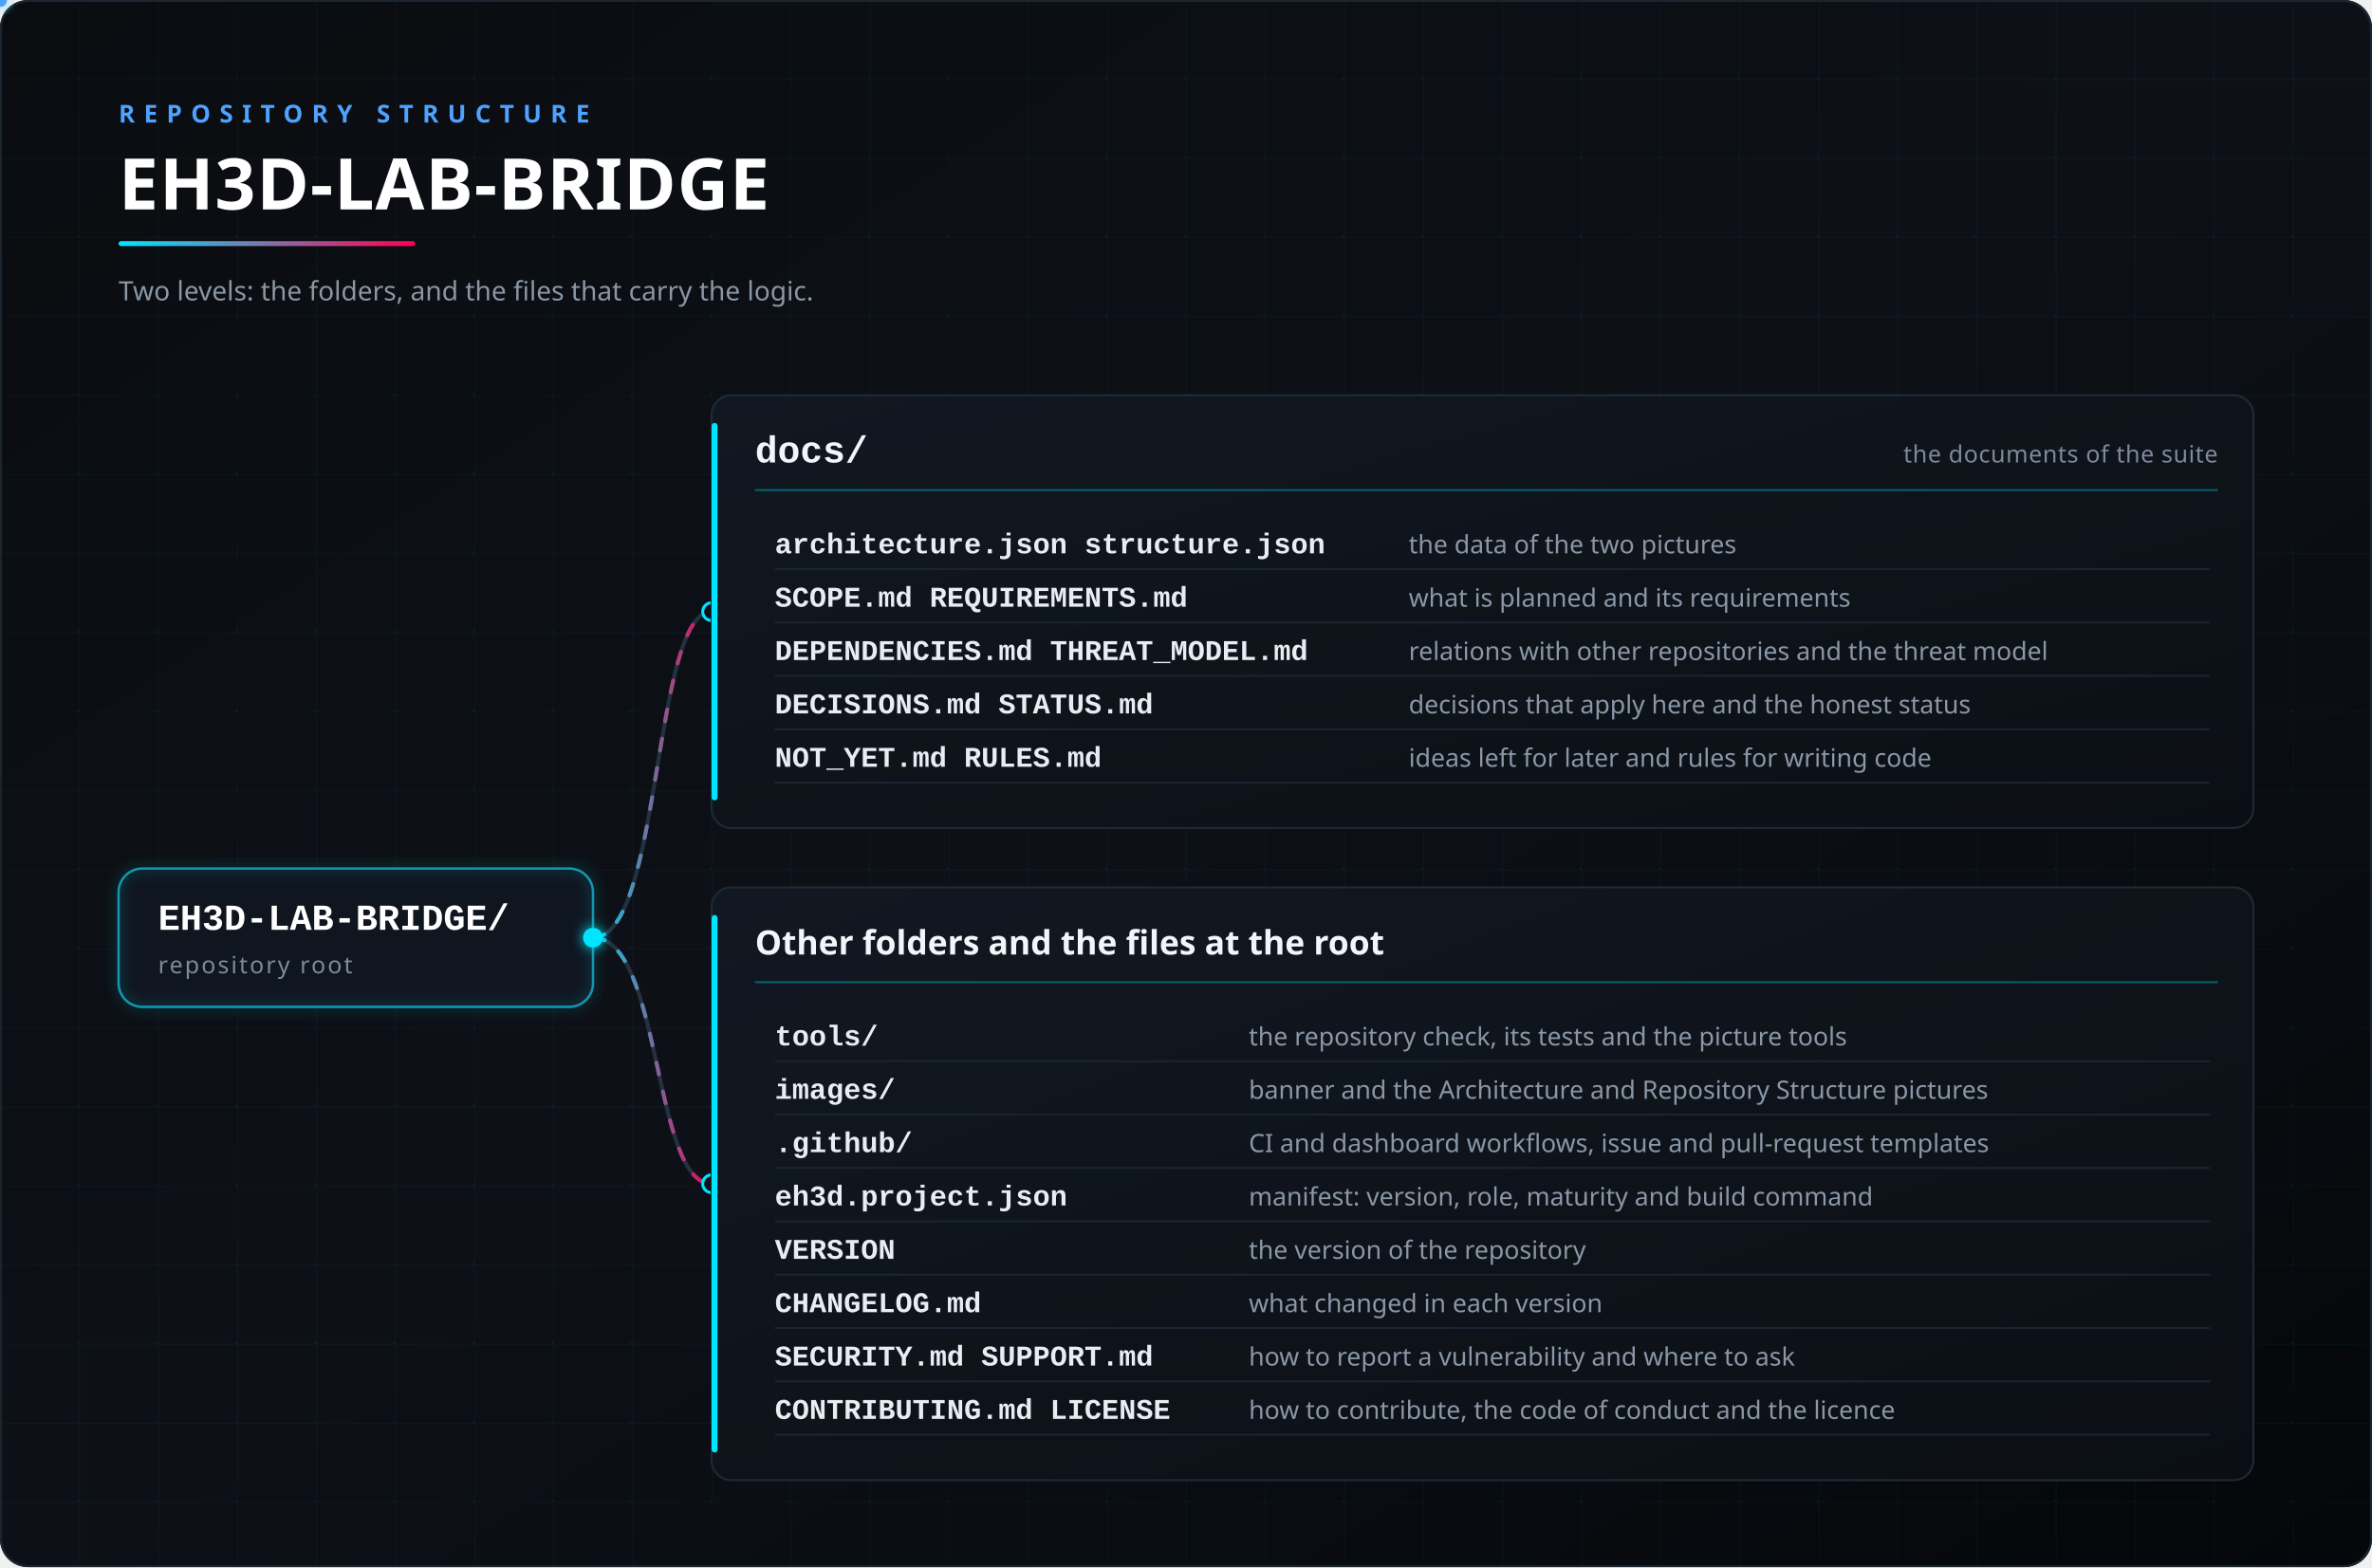
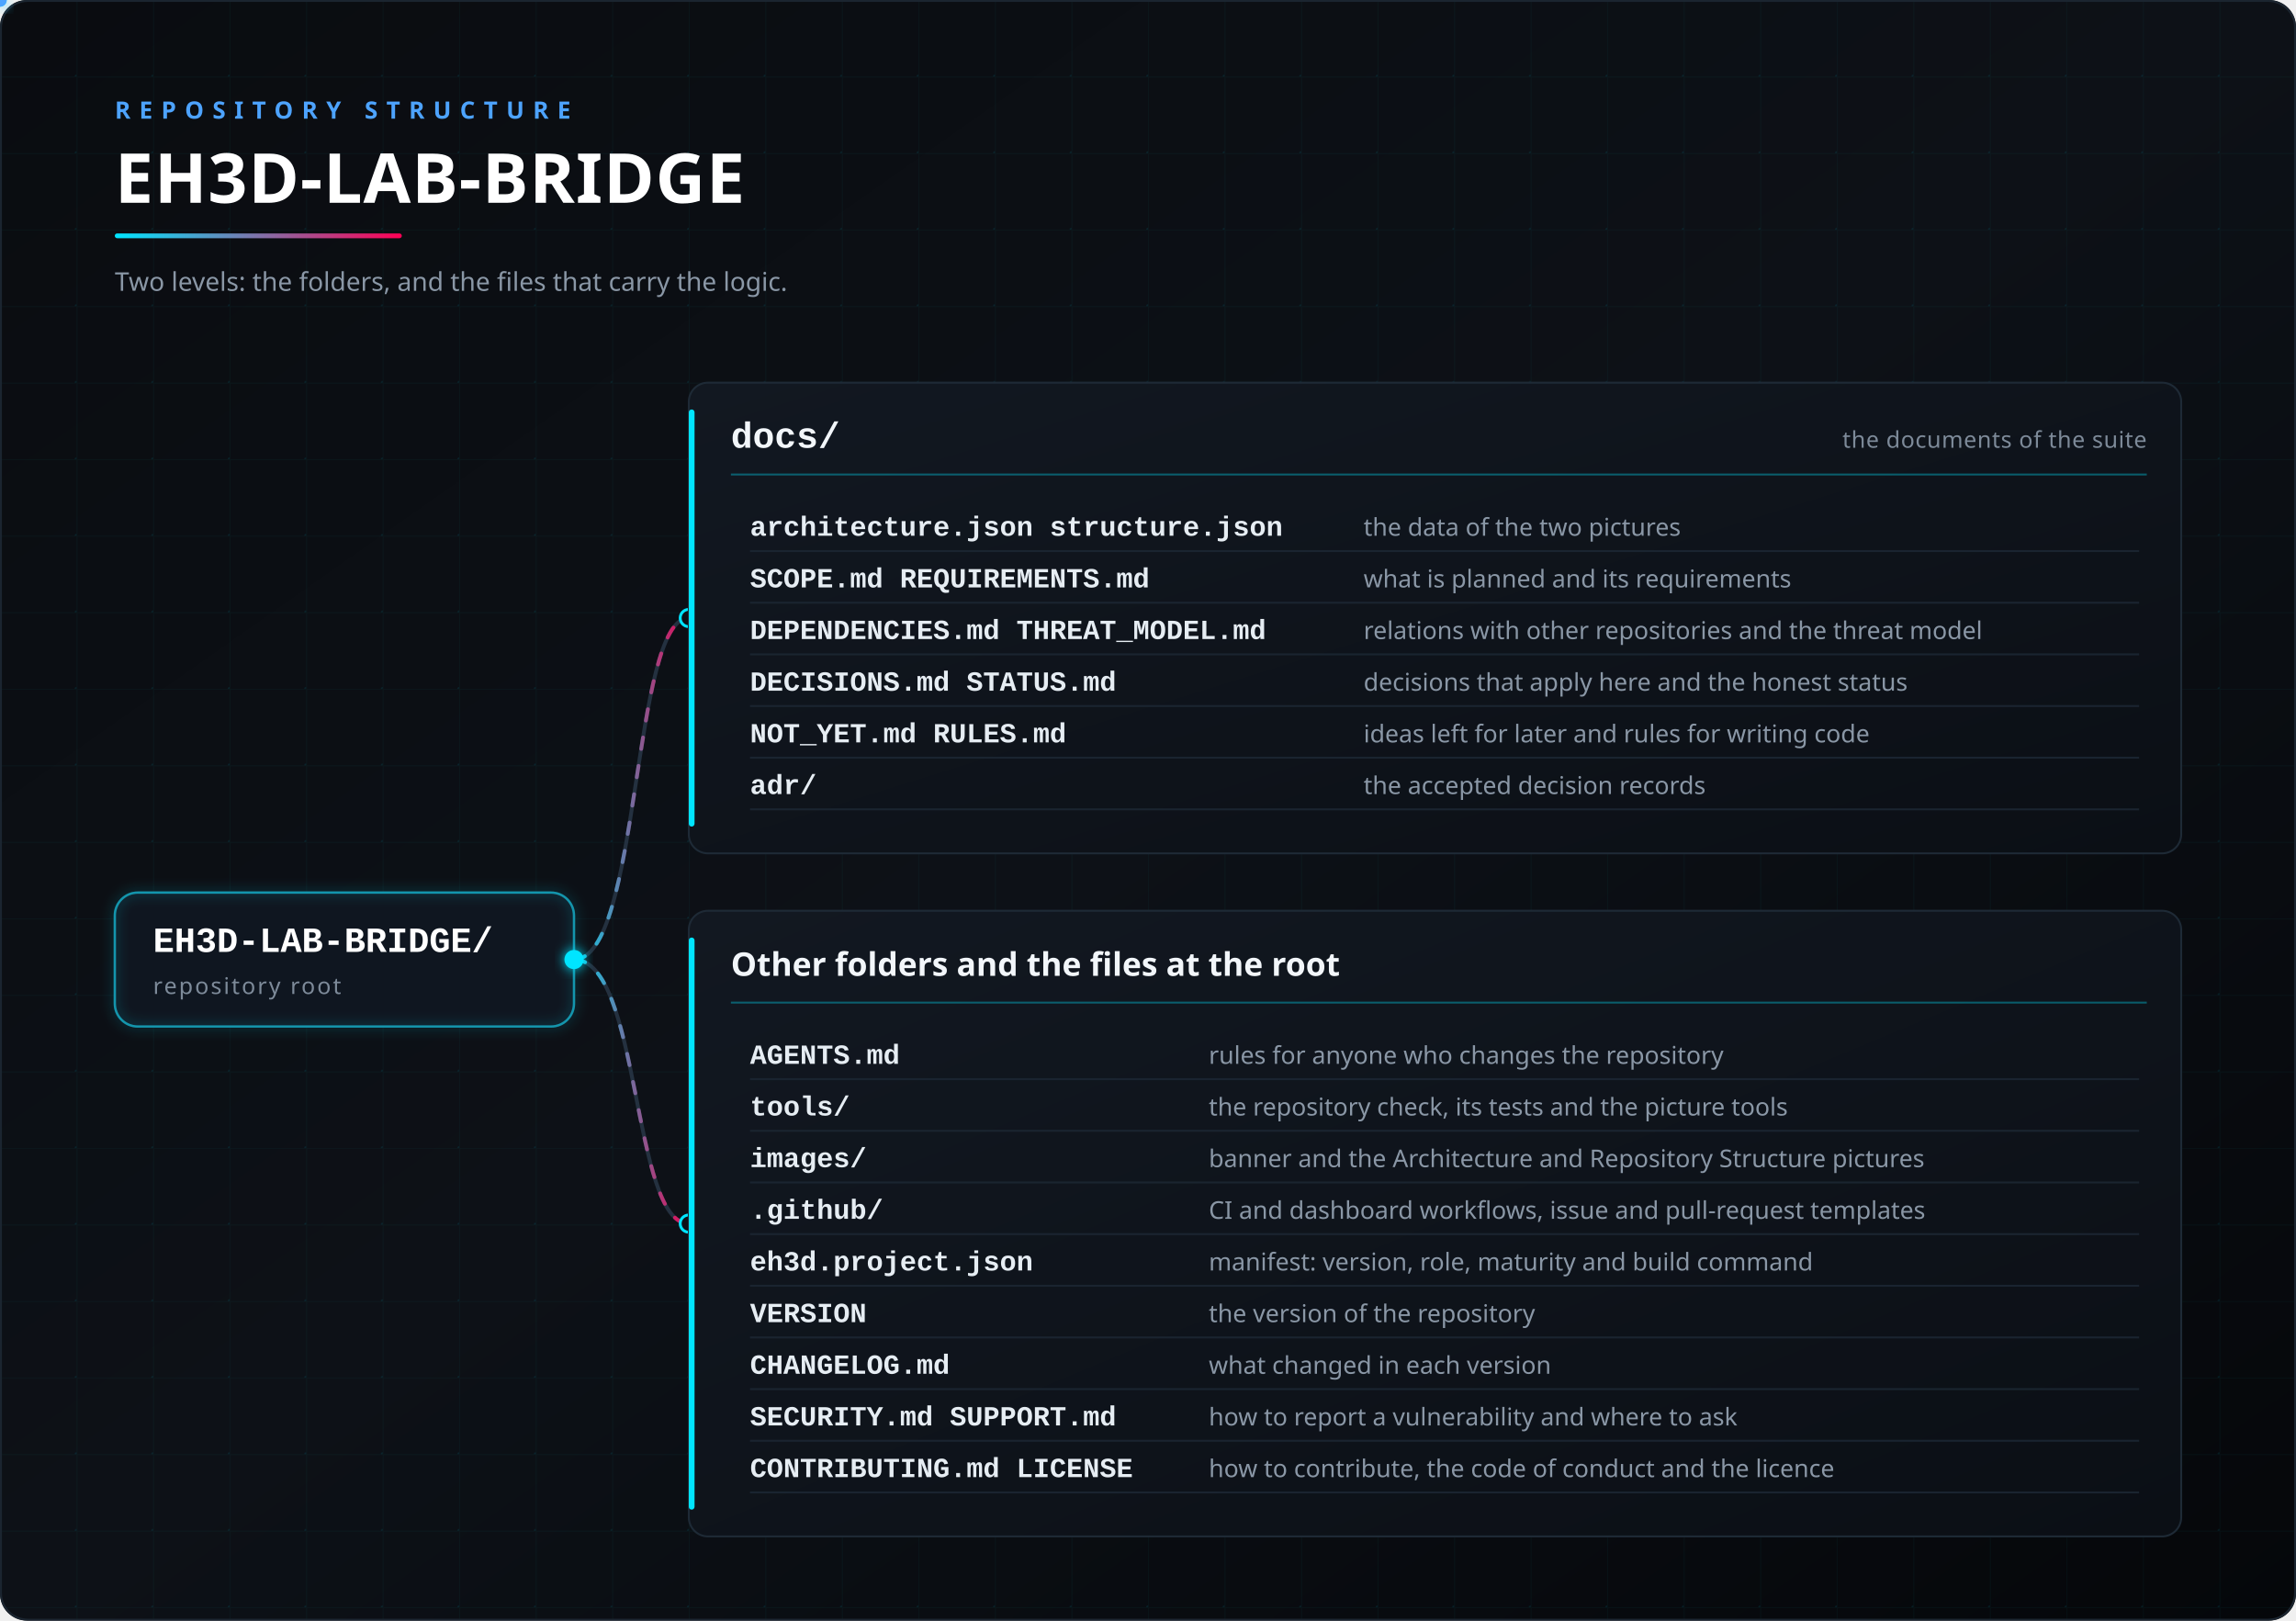
- <svg xmlns="http://www.w3.org/2000/svg" viewBox="0 0 1200 793" width="100%" role="img" aria-labelledby="t d">
+ <svg xmlns="http://www.w3.org/2000/svg" viewBox="0 0 1200 847" width="100%" role="img" aria-labelledby="t d">
  <defs>
    <linearGradient id="bg" x1="0" y1="0" x2="1" y2="1">
      <stop offset="0" stop-color="#0A0C10" />
      <stop offset="0.5" stop-color="#0D1117" />
      <stop offset="1" stop-color="#05070A" />
    </linearGradient>
    <linearGradient id="card" x1="0" y1="0" x2="1" y2="1">
      <stop offset="0" stop-color="#121821" />
      <stop offset="1" stop-color="#0B0F15" />
    </linearGradient>
    <linearGradient id="line" x1="0" y1="0" x2="1" y2="0">
      <stop offset="0" stop-color="#00E5FF" />
      <stop offset="1" stop-color="#FF0055" />
    </linearGradient>
    <filter id="glow" x="-50%" y="-50%" width="200%" height="200%">
      <feGaussianBlur stdDeviation="3" result="b" />
      <feMerge>
        <feMergeNode in="b" />
        <feMergeNode in="SourceGraphic" />
      </feMerge>
    </filter>
    <pattern id="grid" width="40" height="40" patternUnits="userSpaceOnUse">
      <path d="M40 0H0V40" fill="none" stroke="#00E5FF" stroke-opacity="0.035" />
      <circle cx="40" cy="40" r="1" fill="#00E5FF" fill-opacity="0.09" />
    </pattern>
  </defs>
-   <rect width="1200" height="793" rx="14" fill="url(#bg)" />
-   <rect width="1200" height="793" rx="14" fill="url(#grid)" />
-   <rect x="0.5" y="0.5" width="1199" height="792" rx="14" fill="none" stroke="#1B2530" />
+   <rect width="1200" height="847" rx="14" fill="url(#bg)" />
+   <rect width="1200" height="847" rx="14" fill="url(#grid)" />
+   <rect x="0.5" y="0.5" width="1199" height="846" rx="14" fill="none" stroke="#1B2530" />
  <text x="60" y="62" font-family="'Segoe UI','Noto Sans','Noto Sans CJK SC','Microsoft YaHei','Yu Gothic','Helvetica Neue',Helvetica,Arial,sans-serif" font-size="12.5" font-weight="600" fill="#4DA3FF" text-anchor="start" letter-spacing="4.5">REPOSITORY STRUCTURE</text>
  <text x="60" y="106" font-family="'Segoe UI','Noto Sans','Noto Sans CJK SC','Microsoft YaHei','Yu Gothic','Helvetica Neue',Helvetica,Arial,sans-serif" font-size="36" font-weight="700" fill="#FFFFFF" text-anchor="start" letter-spacing="0.5">EH3D-LAB-BRIDGE</text>
  <rect x="60" y="122" width="150" height="2.5" rx="1.25" fill="url(#line)">
    <animate attributeName="width" values="40;150;150" keyTimes="0;0.4;1" dur="3s" repeatCount="indefinite" />
  </rect>
  <text x="60" y="152" font-family="'Segoe UI','Noto Sans','Noto Sans CJK SC','Microsoft YaHei','Yu Gothic','Helvetica Neue',Helvetica,Arial,sans-serif" font-size="13.5" font-weight="400" fill="#8A97A6" text-anchor="start">Two levels: the folders, and the files that carry the logic.</text>
-   <path id="c0" d="M300,474.5 C335,474.5 330,309.5 360,309.5" fill="none" stroke="#243140" stroke-width="2" />
-   <path d="M300,474.5 C335,474.5 330,309.5 360,309.5" fill="none" stroke="url(#line)" stroke-width="2" stroke-linecap="round" stroke-dasharray="6 9" opacity="0.9">
+   <path id="c0" d="M300,501.5 C335,501.5 330,323 360,323" fill="none" stroke="#243140" stroke-width="2" />
+   <path d="M300,501.5 C335,501.5 330,323 360,323" fill="none" stroke="url(#line)" stroke-width="2" stroke-linecap="round" stroke-dasharray="6 9" opacity="0.9">
    <animate attributeName="stroke-dashoffset" from="0" to="-30" dur="1.6s" repeatCount="indefinite" />
  </path>
-   <circle cx="360" cy="309.5" r="4.5" fill="#0D1117" stroke="#00E5FF" stroke-width="1.5" />
-   <path id="c1" d="M300,474.5 C335,474.5 330,599 360,599" fill="none" stroke="#243140" stroke-width="2" />
-   <path d="M300,474.5 C335,474.5 330,599 360,599" fill="none" stroke="url(#line)" stroke-width="2" stroke-linecap="round" stroke-dasharray="6 9" opacity="0.9">
+   <circle cx="360" cy="323" r="4.5" fill="#0D1117" stroke="#00E5FF" stroke-width="1.5" />
+   <path id="c1" d="M300,501.5 C335,501.5 330,639.5 360,639.5" fill="none" stroke="#243140" stroke-width="2" />
+   <path d="M300,501.5 C335,501.5 330,639.5 360,639.5" fill="none" stroke="url(#line)" stroke-width="2" stroke-linecap="round" stroke-dasharray="6 9" opacity="0.9">
    <animate attributeName="stroke-dashoffset" from="0" to="-30" dur="1.6s" repeatCount="indefinite" />
  </path>
-   <circle cx="360" cy="599" r="4.5" fill="#0D1117" stroke="#00E5FF" stroke-width="1.5" />
+   <circle cx="360" cy="639.5" r="4.5" fill="#0D1117" stroke="#00E5FF" stroke-width="1.5" />
  <circle r="3.5" fill="#00E5FF" filter="url(#glow)">
    <animateMotion dur="3.4s" repeatCount="indefinite">
      <mpath href="#c0" />
    </animateMotion>
  </circle>
  <circle r="3.5" fill="#4DA3FF" filter="url(#glow)">
    <animateMotion dur="4.2s" repeatCount="indefinite">
      <mpath href="#c1" />
    </animateMotion>
  </circle>
-   <rect x="60" y="439.5" width="240" height="70" rx="12" fill="#0F1620" stroke="#2A3A4C" stroke-width="1.2" />
-   <rect x="60" y="439.5" width="240" height="70" rx="12" fill="none" stroke="#00E5FF" stroke-opacity="0.5" stroke-width="1.2" filter="url(#glow)">
+   <rect x="60" y="466.5" width="240" height="70" rx="12" fill="#0F1620" stroke="#2A3A4C" stroke-width="1.2" />
+   <rect x="60" y="466.5" width="240" height="70" rx="12" fill="none" stroke="#00E5FF" stroke-opacity="0.5" stroke-width="1.2" filter="url(#glow)">
    <animate attributeName="stroke-opacity" values="0.15;0.6;0.15" dur="3.6s" repeatCount="indefinite" />
  </rect>
-   <text x="80" y="470.5" font-family="'JetBrains Mono','Cascadia Code','SFMono-Regular',Consolas,'Liberation Mono',monospace" font-size="18.5" font-weight="700" fill="#FFFFFF" text-anchor="start">EH3D-LAB-BRIDGE/</text>
-   <text x="80" y="492.5" font-family="'Segoe UI','Noto Sans','Noto Sans CJK SC','Microsoft YaHei','Yu Gothic','Helvetica Neue',Helvetica,Arial,sans-serif" font-size="12" font-weight="400" fill="#7D8A99" text-anchor="start" letter-spacing="1">repository root</text>
-   <circle cx="300" cy="474.5" r="5" fill="#00E5FF" filter="url(#glow)" />
-   <rect x="360" y="200" width="780" height="219" rx="10" fill="url(#card)" stroke="#1E2A36" stroke-width="1" />
-   <rect x="360" y="214" width="3" height="191" rx="1.5" fill="#00E5FF">
+   <text x="80" y="497.5" font-family="'JetBrains Mono','Cascadia Code','SFMono-Regular',Consolas,'Liberation Mono',monospace" font-size="18.5" font-weight="700" fill="#FFFFFF" text-anchor="start">EH3D-LAB-BRIDGE/</text>
+   <text x="80" y="519.5" font-family="'Segoe UI','Noto Sans','Noto Sans CJK SC','Microsoft YaHei','Yu Gothic','Helvetica Neue',Helvetica,Arial,sans-serif" font-size="12" font-weight="400" fill="#7D8A99" text-anchor="start" letter-spacing="1">repository root</text>
+   <circle cx="300" cy="501.5" r="5" fill="#00E5FF" filter="url(#glow)" />
+   <rect x="360" y="200" width="780" height="246" rx="10" fill="url(#card)" stroke="#1E2A36" stroke-width="1" />
+   <rect x="360" y="214" width="3" height="218" rx="1.5" fill="#00E5FF">
    <animate attributeName="opacity" values="0.55;1;0.55" dur="4s" begin="0s" repeatCount="indefinite" />
  </rect>
  <text x="382" y="234" font-family="'JetBrains Mono','Cascadia Code','SFMono-Regular',Consolas,'Liberation Mono',monospace" font-size="19" font-weight="700" fill="#F2F6FA" text-anchor="start">docs/</text>
  <text x="1122" y="234" font-family="'Segoe UI','Noto Sans','Noto Sans CJK SC','Microsoft YaHei','Yu Gothic','Helvetica Neue',Helvetica,Arial,sans-serif" font-size="12" font-weight="400" fill="#7D8A99" text-anchor="end" letter-spacing="0.3">the documents of the suite</text>
  <line x1="382" y1="248" x2="1122" y2="248" stroke="#00E5FF" stroke-opacity="0.35" stroke-width="1" />
  <text x="392" y="280" font-family="'JetBrains Mono','Cascadia Code','SFMono-Regular',Consolas,'Liberation Mono',monospace" font-size="14.5" font-weight="600" fill="#E6EDF3" text-anchor="start">architecture.json  structure.json</text>
  <text x="712.67" y="280" font-family="'Segoe UI','Noto Sans','Noto Sans CJK SC','Microsoft YaHei','Yu Gothic','Helvetica Neue',Helvetica,Arial,sans-serif" font-size="12.8" font-weight="400" fill="#8A97A6" text-anchor="start">the data of the two pictures</text>
  <line x1="392" y1="288" x2="1118" y2="288" stroke="#1A2430" stroke-width="1" />
  <text x="392" y="307" font-family="'JetBrains Mono','Cascadia Code','SFMono-Regular',Consolas,'Liberation Mono',monospace" font-size="14.5" font-weight="600" fill="#E6EDF3" text-anchor="start">SCOPE.md  REQUIREMENTS.md</text>
  <text x="712.67" y="307" font-family="'Segoe UI','Noto Sans','Noto Sans CJK SC','Microsoft YaHei','Yu Gothic','Helvetica Neue',Helvetica,Arial,sans-serif" font-size="12.8" font-weight="400" fill="#8A97A6" text-anchor="start">what is planned and its requirements</text>
  <line x1="392" y1="315" x2="1118" y2="315" stroke="#1A2430" stroke-width="1" />
  <text x="392" y="334" font-family="'JetBrains Mono','Cascadia Code','SFMono-Regular',Consolas,'Liberation Mono',monospace" font-size="14.5" font-weight="600" fill="#E6EDF3" text-anchor="start">DEPENDENCIES.md  THREAT_MODEL.md</text>
  <text x="712.67" y="334" font-family="'Segoe UI','Noto Sans','Noto Sans CJK SC','Microsoft YaHei','Yu Gothic','Helvetica Neue',Helvetica,Arial,sans-serif" font-size="12.8" font-weight="400" fill="#8A97A6" text-anchor="start">relations with other repositories and the threat model</text>
  <line x1="392" y1="342" x2="1118" y2="342" stroke="#1A2430" stroke-width="1" />
  <text x="392" y="361" font-family="'JetBrains Mono','Cascadia Code','SFMono-Regular',Consolas,'Liberation Mono',monospace" font-size="14.5" font-weight="600" fill="#E6EDF3" text-anchor="start">DECISIONS.md  STATUS.md</text>
  <text x="712.67" y="361" font-family="'Segoe UI','Noto Sans','Noto Sans CJK SC','Microsoft YaHei','Yu Gothic','Helvetica Neue',Helvetica,Arial,sans-serif" font-size="12.8" font-weight="400" fill="#8A97A6" text-anchor="start">decisions that apply here and the honest status</text>
  <line x1="392" y1="369" x2="1118" y2="369" stroke="#1A2430" stroke-width="1" />
  <text x="392" y="388" font-family="'JetBrains Mono','Cascadia Code','SFMono-Regular',Consolas,'Liberation Mono',monospace" font-size="14.5" font-weight="600" fill="#E6EDF3" text-anchor="start">NOT_YET.md  RULES.md</text>
  <text x="712.67" y="388" font-family="'Segoe UI','Noto Sans','Noto Sans CJK SC','Microsoft YaHei','Yu Gothic','Helvetica Neue',Helvetica,Arial,sans-serif" font-size="12.8" font-weight="400" fill="#8A97A6" text-anchor="start">ideas left for later and rules for writing code</text>
  <line x1="392" y1="396" x2="1118" y2="396" stroke="#1A2430" stroke-width="1" />
-   <rect x="360" y="449" width="780" height="300" rx="10" fill="url(#card)" stroke="#1E2A36" stroke-width="1" />
-   <rect x="360" y="463" width="3" height="272" rx="1.5" fill="#00E5FF">
+   <text x="392" y="415" font-family="'JetBrains Mono','Cascadia Code','SFMono-Regular',Consolas,'Liberation Mono',monospace" font-size="14.5" font-weight="600" fill="#E6EDF3" text-anchor="start">adr/</text>
+   <text x="712.67" y="415" font-family="'Segoe UI','Noto Sans','Noto Sans CJK SC','Microsoft YaHei','Yu Gothic','Helvetica Neue',Helvetica,Arial,sans-serif" font-size="12.8" font-weight="400" fill="#8A97A6" text-anchor="start">the accepted decision records</text>
+   <line x1="392" y1="423" x2="1118" y2="423" stroke="#1A2430" stroke-width="1" />
+   <rect x="360" y="476" width="780" height="327" rx="10" fill="url(#card)" stroke="#1E2A36" stroke-width="1" />
+   <rect x="360" y="490" width="3" height="299" rx="1.5" fill="#00E5FF">
    <animate attributeName="opacity" values="0.55;1;0.55" dur="4s" begin="0.6s" repeatCount="indefinite" />
  </rect>
-   <text x="382" y="483" font-family="'Segoe UI','Noto Sans','Noto Sans CJK SC','Microsoft YaHei','Yu Gothic','Helvetica Neue',Helvetica,Arial,sans-serif" font-size="17" font-weight="700" fill="#F2F6FA" text-anchor="start">Other folders and the files at the root</text>
-   <line x1="382" y1="497" x2="1122" y2="497" stroke="#00E5FF" stroke-opacity="0.35" stroke-width="1" />
-   <text x="392" y="529" font-family="'JetBrains Mono','Cascadia Code','SFMono-Regular',Consolas,'Liberation Mono',monospace" font-size="14.5" font-weight="600" fill="#E6EDF3" text-anchor="start">tools/</text>
-   <text x="631.76" y="529" font-family="'Segoe UI','Noto Sans','Noto Sans CJK SC','Microsoft YaHei','Yu Gothic','Helvetica Neue',Helvetica,Arial,sans-serif" font-size="12.8" font-weight="400" fill="#8A97A6" text-anchor="start">the repository check, its tests and the picture tools</text>
-   <line x1="392" y1="537" x2="1118" y2="537" stroke="#1A2430" stroke-width="1" />
-   <text x="392" y="556" font-family="'JetBrains Mono','Cascadia Code','SFMono-Regular',Consolas,'Liberation Mono',monospace" font-size="14.5" font-weight="600" fill="#E6EDF3" text-anchor="start">images/</text>
-   <text x="631.76" y="556" font-family="'Segoe UI','Noto Sans','Noto Sans CJK SC','Microsoft YaHei','Yu Gothic','Helvetica Neue',Helvetica,Arial,sans-serif" font-size="12.8" font-weight="400" fill="#8A97A6" text-anchor="start">banner and the Architecture and Repository Structure pictures</text>
+   <text x="382" y="510" font-family="'Segoe UI','Noto Sans','Noto Sans CJK SC','Microsoft YaHei','Yu Gothic','Helvetica Neue',Helvetica,Arial,sans-serif" font-size="17" font-weight="700" fill="#F2F6FA" text-anchor="start">Other folders and the files at the root</text>
+   <line x1="382" y1="524" x2="1122" y2="524" stroke="#00E5FF" stroke-opacity="0.35" stroke-width="1" />
+   <text x="392" y="556" font-family="'JetBrains Mono','Cascadia Code','SFMono-Regular',Consolas,'Liberation Mono',monospace" font-size="14.5" font-weight="600" fill="#E6EDF3" text-anchor="start">AGENTS.md</text>
+   <text x="631.76" y="556" font-family="'Segoe UI','Noto Sans','Noto Sans CJK SC','Microsoft YaHei','Yu Gothic','Helvetica Neue',Helvetica,Arial,sans-serif" font-size="12.8" font-weight="400" fill="#8A97A6" text-anchor="start">rules for anyone who changes the repository</text>
  <line x1="392" y1="564" x2="1118" y2="564" stroke="#1A2430" stroke-width="1" />
-   <text x="392" y="583" font-family="'JetBrains Mono','Cascadia Code','SFMono-Regular',Consolas,'Liberation Mono',monospace" font-size="14.5" font-weight="600" fill="#E6EDF3" text-anchor="start">.github/</text>
-   <text x="631.76" y="583" font-family="'Segoe UI','Noto Sans','Noto Sans CJK SC','Microsoft YaHei','Yu Gothic','Helvetica Neue',Helvetica,Arial,sans-serif" font-size="12.8" font-weight="400" fill="#8A97A6" text-anchor="start">CI and dashboard workflows, issue and pull-request templates</text>
+   <text x="392" y="583" font-family="'JetBrains Mono','Cascadia Code','SFMono-Regular',Consolas,'Liberation Mono',monospace" font-size="14.5" font-weight="600" fill="#E6EDF3" text-anchor="start">tools/</text>
+   <text x="631.76" y="583" font-family="'Segoe UI','Noto Sans','Noto Sans CJK SC','Microsoft YaHei','Yu Gothic','Helvetica Neue',Helvetica,Arial,sans-serif" font-size="12.8" font-weight="400" fill="#8A97A6" text-anchor="start">the repository check, its tests and the picture tools</text>
  <line x1="392" y1="591" x2="1118" y2="591" stroke="#1A2430" stroke-width="1" />
-   <text x="392" y="610" font-family="'JetBrains Mono','Cascadia Code','SFMono-Regular',Consolas,'Liberation Mono',monospace" font-size="14.5" font-weight="600" fill="#E6EDF3" text-anchor="start">eh3d.project.json</text>
-   <text x="631.76" y="610" font-family="'Segoe UI','Noto Sans','Noto Sans CJK SC','Microsoft YaHei','Yu Gothic','Helvetica Neue',Helvetica,Arial,sans-serif" font-size="12.8" font-weight="400" fill="#8A97A6" text-anchor="start">manifest: version, role, maturity and build command</text>
+   <text x="392" y="610" font-family="'JetBrains Mono','Cascadia Code','SFMono-Regular',Consolas,'Liberation Mono',monospace" font-size="14.5" font-weight="600" fill="#E6EDF3" text-anchor="start">images/</text>
+   <text x="631.76" y="610" font-family="'Segoe UI','Noto Sans','Noto Sans CJK SC','Microsoft YaHei','Yu Gothic','Helvetica Neue',Helvetica,Arial,sans-serif" font-size="12.8" font-weight="400" fill="#8A97A6" text-anchor="start">banner and the Architecture and Repository Structure pictures</text>
  <line x1="392" y1="618" x2="1118" y2="618" stroke="#1A2430" stroke-width="1" />
-   <text x="392" y="637" font-family="'JetBrains Mono','Cascadia Code','SFMono-Regular',Consolas,'Liberation Mono',monospace" font-size="14.5" font-weight="600" fill="#E6EDF3" text-anchor="start">VERSION</text>
-   <text x="631.76" y="637" font-family="'Segoe UI','Noto Sans','Noto Sans CJK SC','Microsoft YaHei','Yu Gothic','Helvetica Neue',Helvetica,Arial,sans-serif" font-size="12.8" font-weight="400" fill="#8A97A6" text-anchor="start">the version of the repository</text>
+   <text x="392" y="637" font-family="'JetBrains Mono','Cascadia Code','SFMono-Regular',Consolas,'Liberation Mono',monospace" font-size="14.5" font-weight="600" fill="#E6EDF3" text-anchor="start">.github/</text>
+   <text x="631.76" y="637" font-family="'Segoe UI','Noto Sans','Noto Sans CJK SC','Microsoft YaHei','Yu Gothic','Helvetica Neue',Helvetica,Arial,sans-serif" font-size="12.8" font-weight="400" fill="#8A97A6" text-anchor="start">CI and dashboard workflows, issue and pull-request templates</text>
  <line x1="392" y1="645" x2="1118" y2="645" stroke="#1A2430" stroke-width="1" />
-   <text x="392" y="664" font-family="'JetBrains Mono','Cascadia Code','SFMono-Regular',Consolas,'Liberation Mono',monospace" font-size="14.5" font-weight="600" fill="#E6EDF3" text-anchor="start">CHANGELOG.md</text>
-   <text x="631.76" y="664" font-family="'Segoe UI','Noto Sans','Noto Sans CJK SC','Microsoft YaHei','Yu Gothic','Helvetica Neue',Helvetica,Arial,sans-serif" font-size="12.8" font-weight="400" fill="#8A97A6" text-anchor="start">what changed in each version</text>
+   <text x="392" y="664" font-family="'JetBrains Mono','Cascadia Code','SFMono-Regular',Consolas,'Liberation Mono',monospace" font-size="14.5" font-weight="600" fill="#E6EDF3" text-anchor="start">eh3d.project.json</text>
+   <text x="631.76" y="664" font-family="'Segoe UI','Noto Sans','Noto Sans CJK SC','Microsoft YaHei','Yu Gothic','Helvetica Neue',Helvetica,Arial,sans-serif" font-size="12.8" font-weight="400" fill="#8A97A6" text-anchor="start">manifest: version, role, maturity and build command</text>
  <line x1="392" y1="672" x2="1118" y2="672" stroke="#1A2430" stroke-width="1" />
-   <text x="392" y="691" font-family="'JetBrains Mono','Cascadia Code','SFMono-Regular',Consolas,'Liberation Mono',monospace" font-size="14.5" font-weight="600" fill="#E6EDF3" text-anchor="start">SECURITY.md  SUPPORT.md</text>
-   <text x="631.76" y="691" font-family="'Segoe UI','Noto Sans','Noto Sans CJK SC','Microsoft YaHei','Yu Gothic','Helvetica Neue',Helvetica,Arial,sans-serif" font-size="12.8" font-weight="400" fill="#8A97A6" text-anchor="start">how to report a vulnerability and where to ask</text>
+   <text x="392" y="691" font-family="'JetBrains Mono','Cascadia Code','SFMono-Regular',Consolas,'Liberation Mono',monospace" font-size="14.5" font-weight="600" fill="#E6EDF3" text-anchor="start">VERSION</text>
+   <text x="631.76" y="691" font-family="'Segoe UI','Noto Sans','Noto Sans CJK SC','Microsoft YaHei','Yu Gothic','Helvetica Neue',Helvetica,Arial,sans-serif" font-size="12.8" font-weight="400" fill="#8A97A6" text-anchor="start">the version of the repository</text>
  <line x1="392" y1="699" x2="1118" y2="699" stroke="#1A2430" stroke-width="1" />
-   <text x="392" y="718" font-family="'JetBrains Mono','Cascadia Code','SFMono-Regular',Consolas,'Liberation Mono',monospace" font-size="14.5" font-weight="600" fill="#E6EDF3" text-anchor="start">CONTRIBUTING.md  LICENSE</text>
-   <text x="631.76" y="718" font-family="'Segoe UI','Noto Sans','Noto Sans CJK SC','Microsoft YaHei','Yu Gothic','Helvetica Neue',Helvetica,Arial,sans-serif" font-size="12.8" font-weight="400" fill="#8A97A6" text-anchor="start">how to contribute, the code of conduct and the licence</text>
+   <text x="392" y="718" font-family="'JetBrains Mono','Cascadia Code','SFMono-Regular',Consolas,'Liberation Mono',monospace" font-size="14.5" font-weight="600" fill="#E6EDF3" text-anchor="start">CHANGELOG.md</text>
+   <text x="631.76" y="718" font-family="'Segoe UI','Noto Sans','Noto Sans CJK SC','Microsoft YaHei','Yu Gothic','Helvetica Neue',Helvetica,Arial,sans-serif" font-size="12.8" font-weight="400" fill="#8A97A6" text-anchor="start">what changed in each version</text>
  <line x1="392" y1="726" x2="1118" y2="726" stroke="#1A2430" stroke-width="1" />
+   <text x="392" y="745" font-family="'JetBrains Mono','Cascadia Code','SFMono-Regular',Consolas,'Liberation Mono',monospace" font-size="14.5" font-weight="600" fill="#E6EDF3" text-anchor="start">SECURITY.md  SUPPORT.md</text>
+   <text x="631.76" y="745" font-family="'Segoe UI','Noto Sans','Noto Sans CJK SC','Microsoft YaHei','Yu Gothic','Helvetica Neue',Helvetica,Arial,sans-serif" font-size="12.8" font-weight="400" fill="#8A97A6" text-anchor="start">how to report a vulnerability and where to ask</text>
+   <line x1="392" y1="753" x2="1118" y2="753" stroke="#1A2430" stroke-width="1" />
+   <text x="392" y="772" font-family="'JetBrains Mono','Cascadia Code','SFMono-Regular',Consolas,'Liberation Mono',monospace" font-size="14.5" font-weight="600" fill="#E6EDF3" text-anchor="start">CONTRIBUTING.md  LICENSE</text>
+   <text x="631.76" y="772" font-family="'Segoe UI','Noto Sans','Noto Sans CJK SC','Microsoft YaHei','Yu Gothic','Helvetica Neue',Helvetica,Arial,sans-serif" font-size="12.8" font-weight="400" fill="#8A97A6" text-anchor="start">how to contribute, the code of conduct and the licence</text>
+   <line x1="392" y1="780" x2="1118" y2="780" stroke="#1A2430" stroke-width="1" />
</svg>
